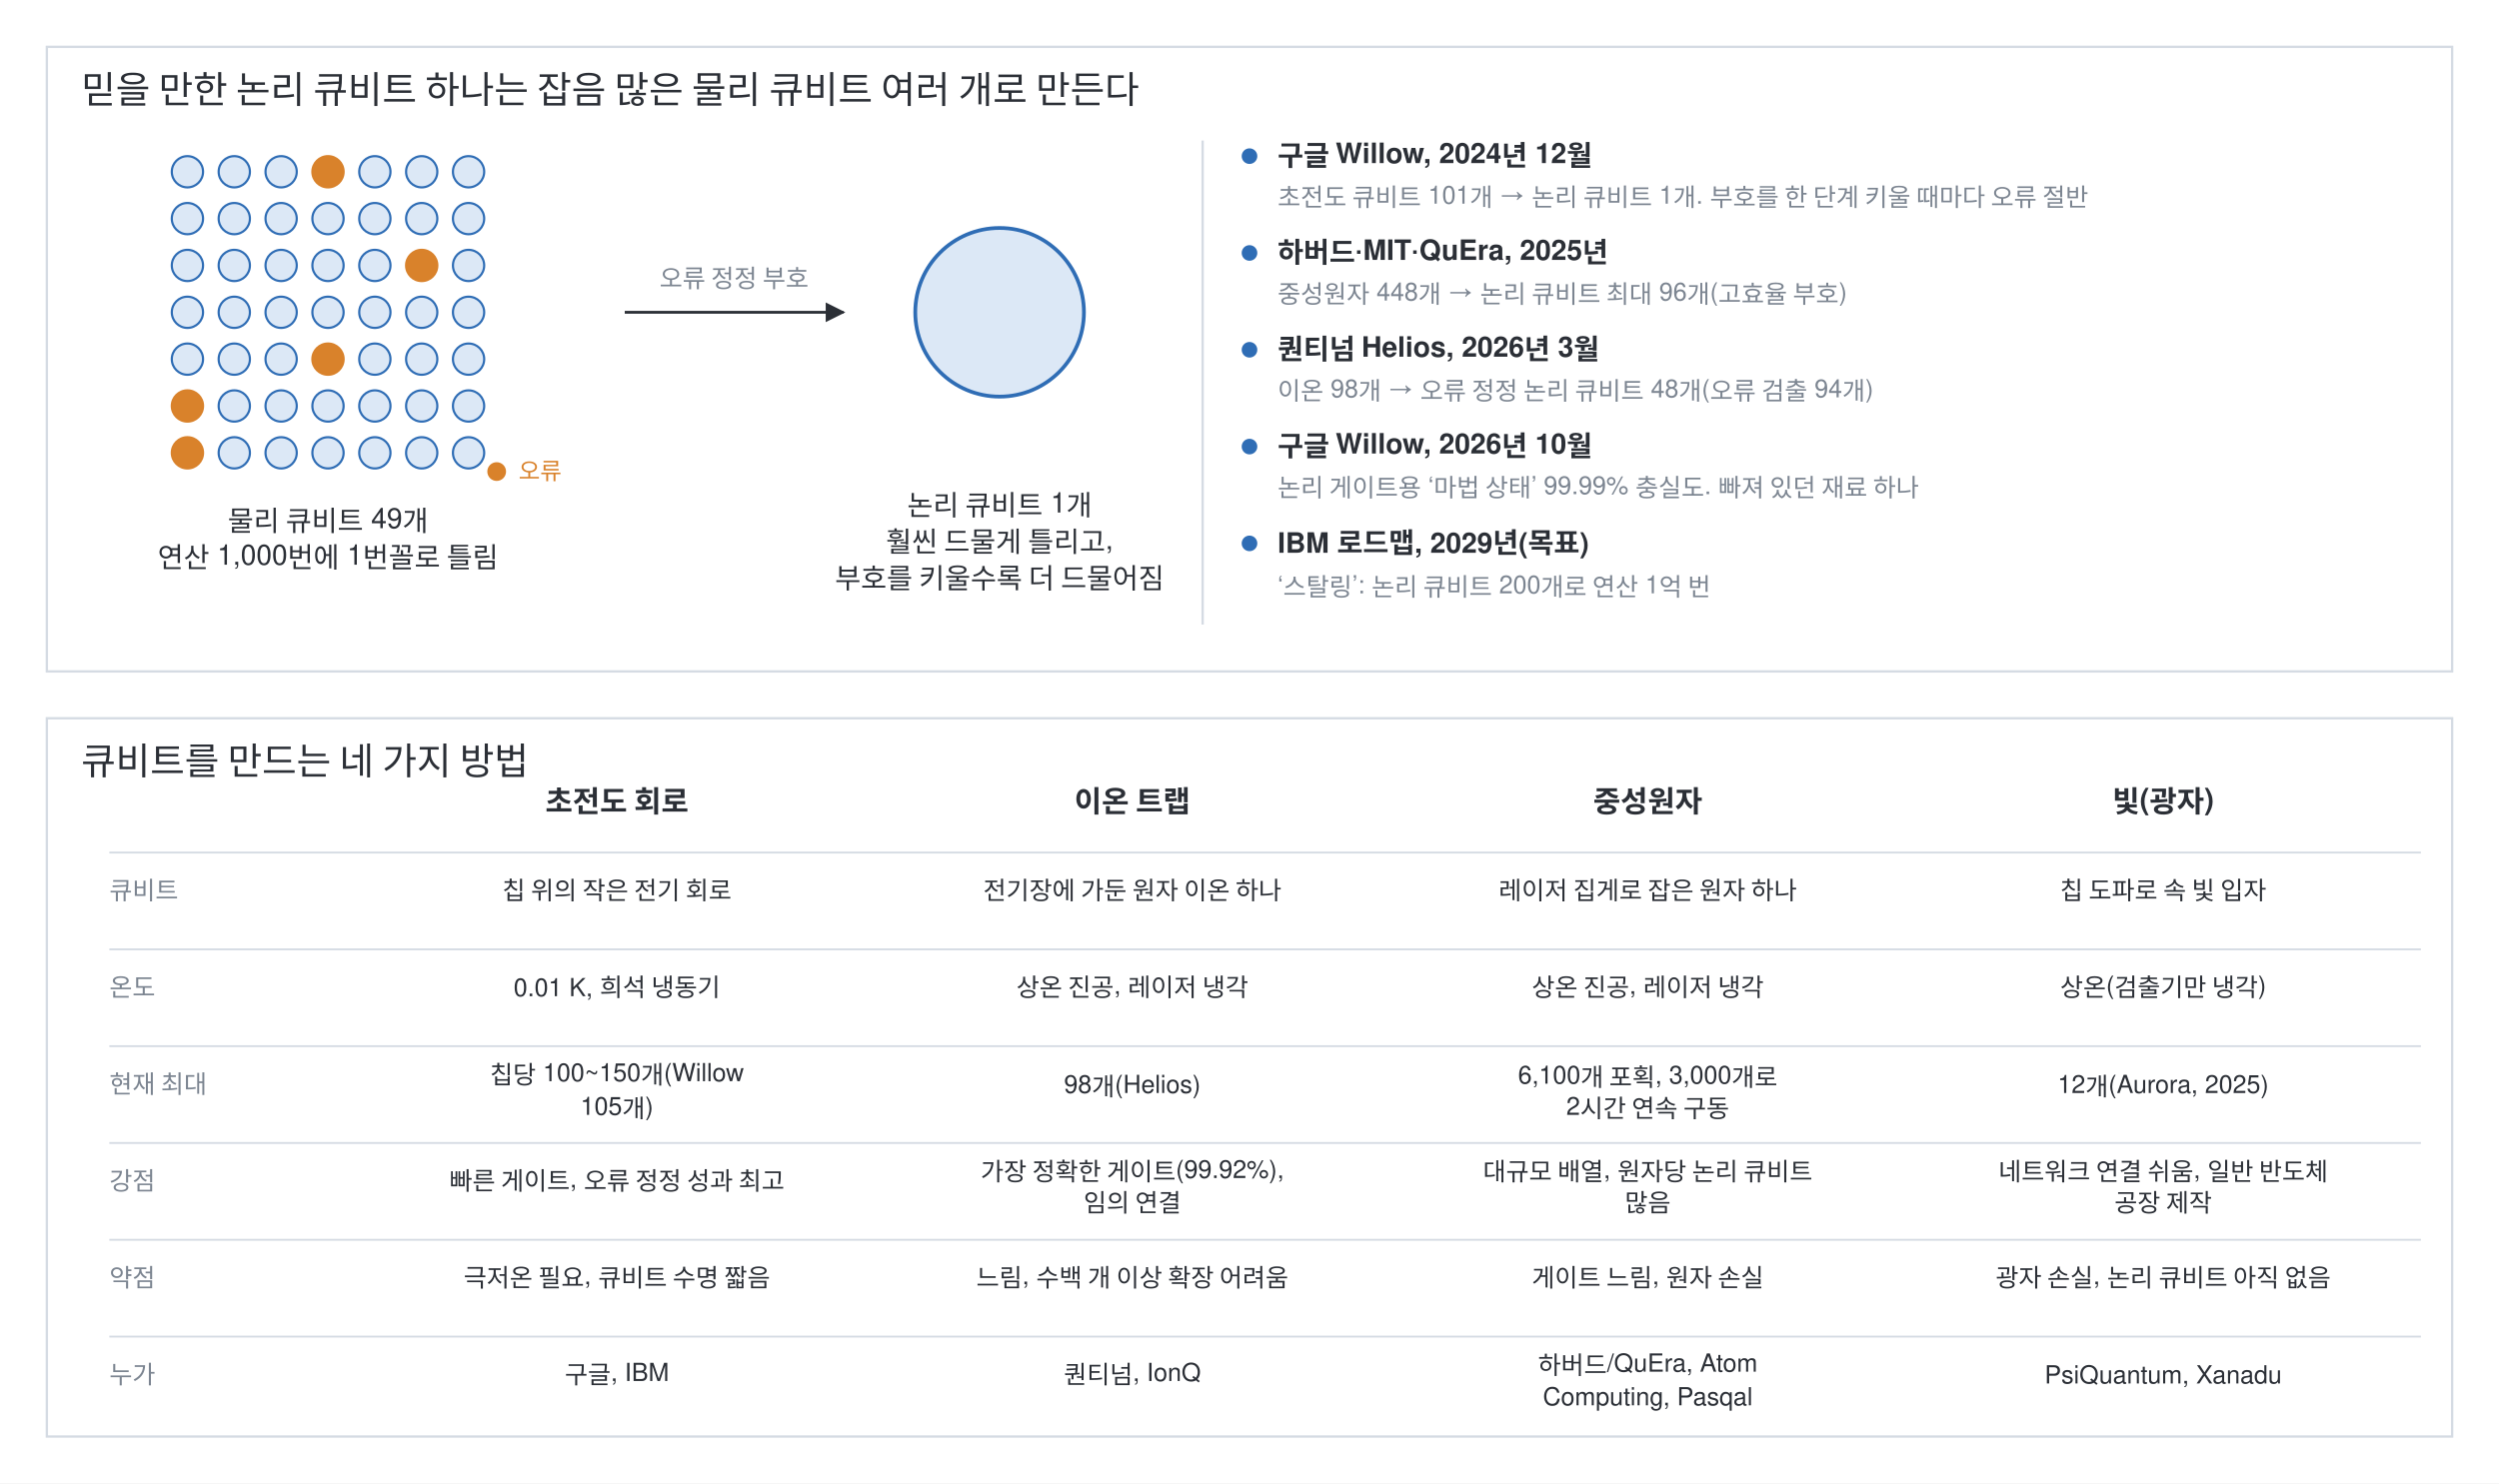
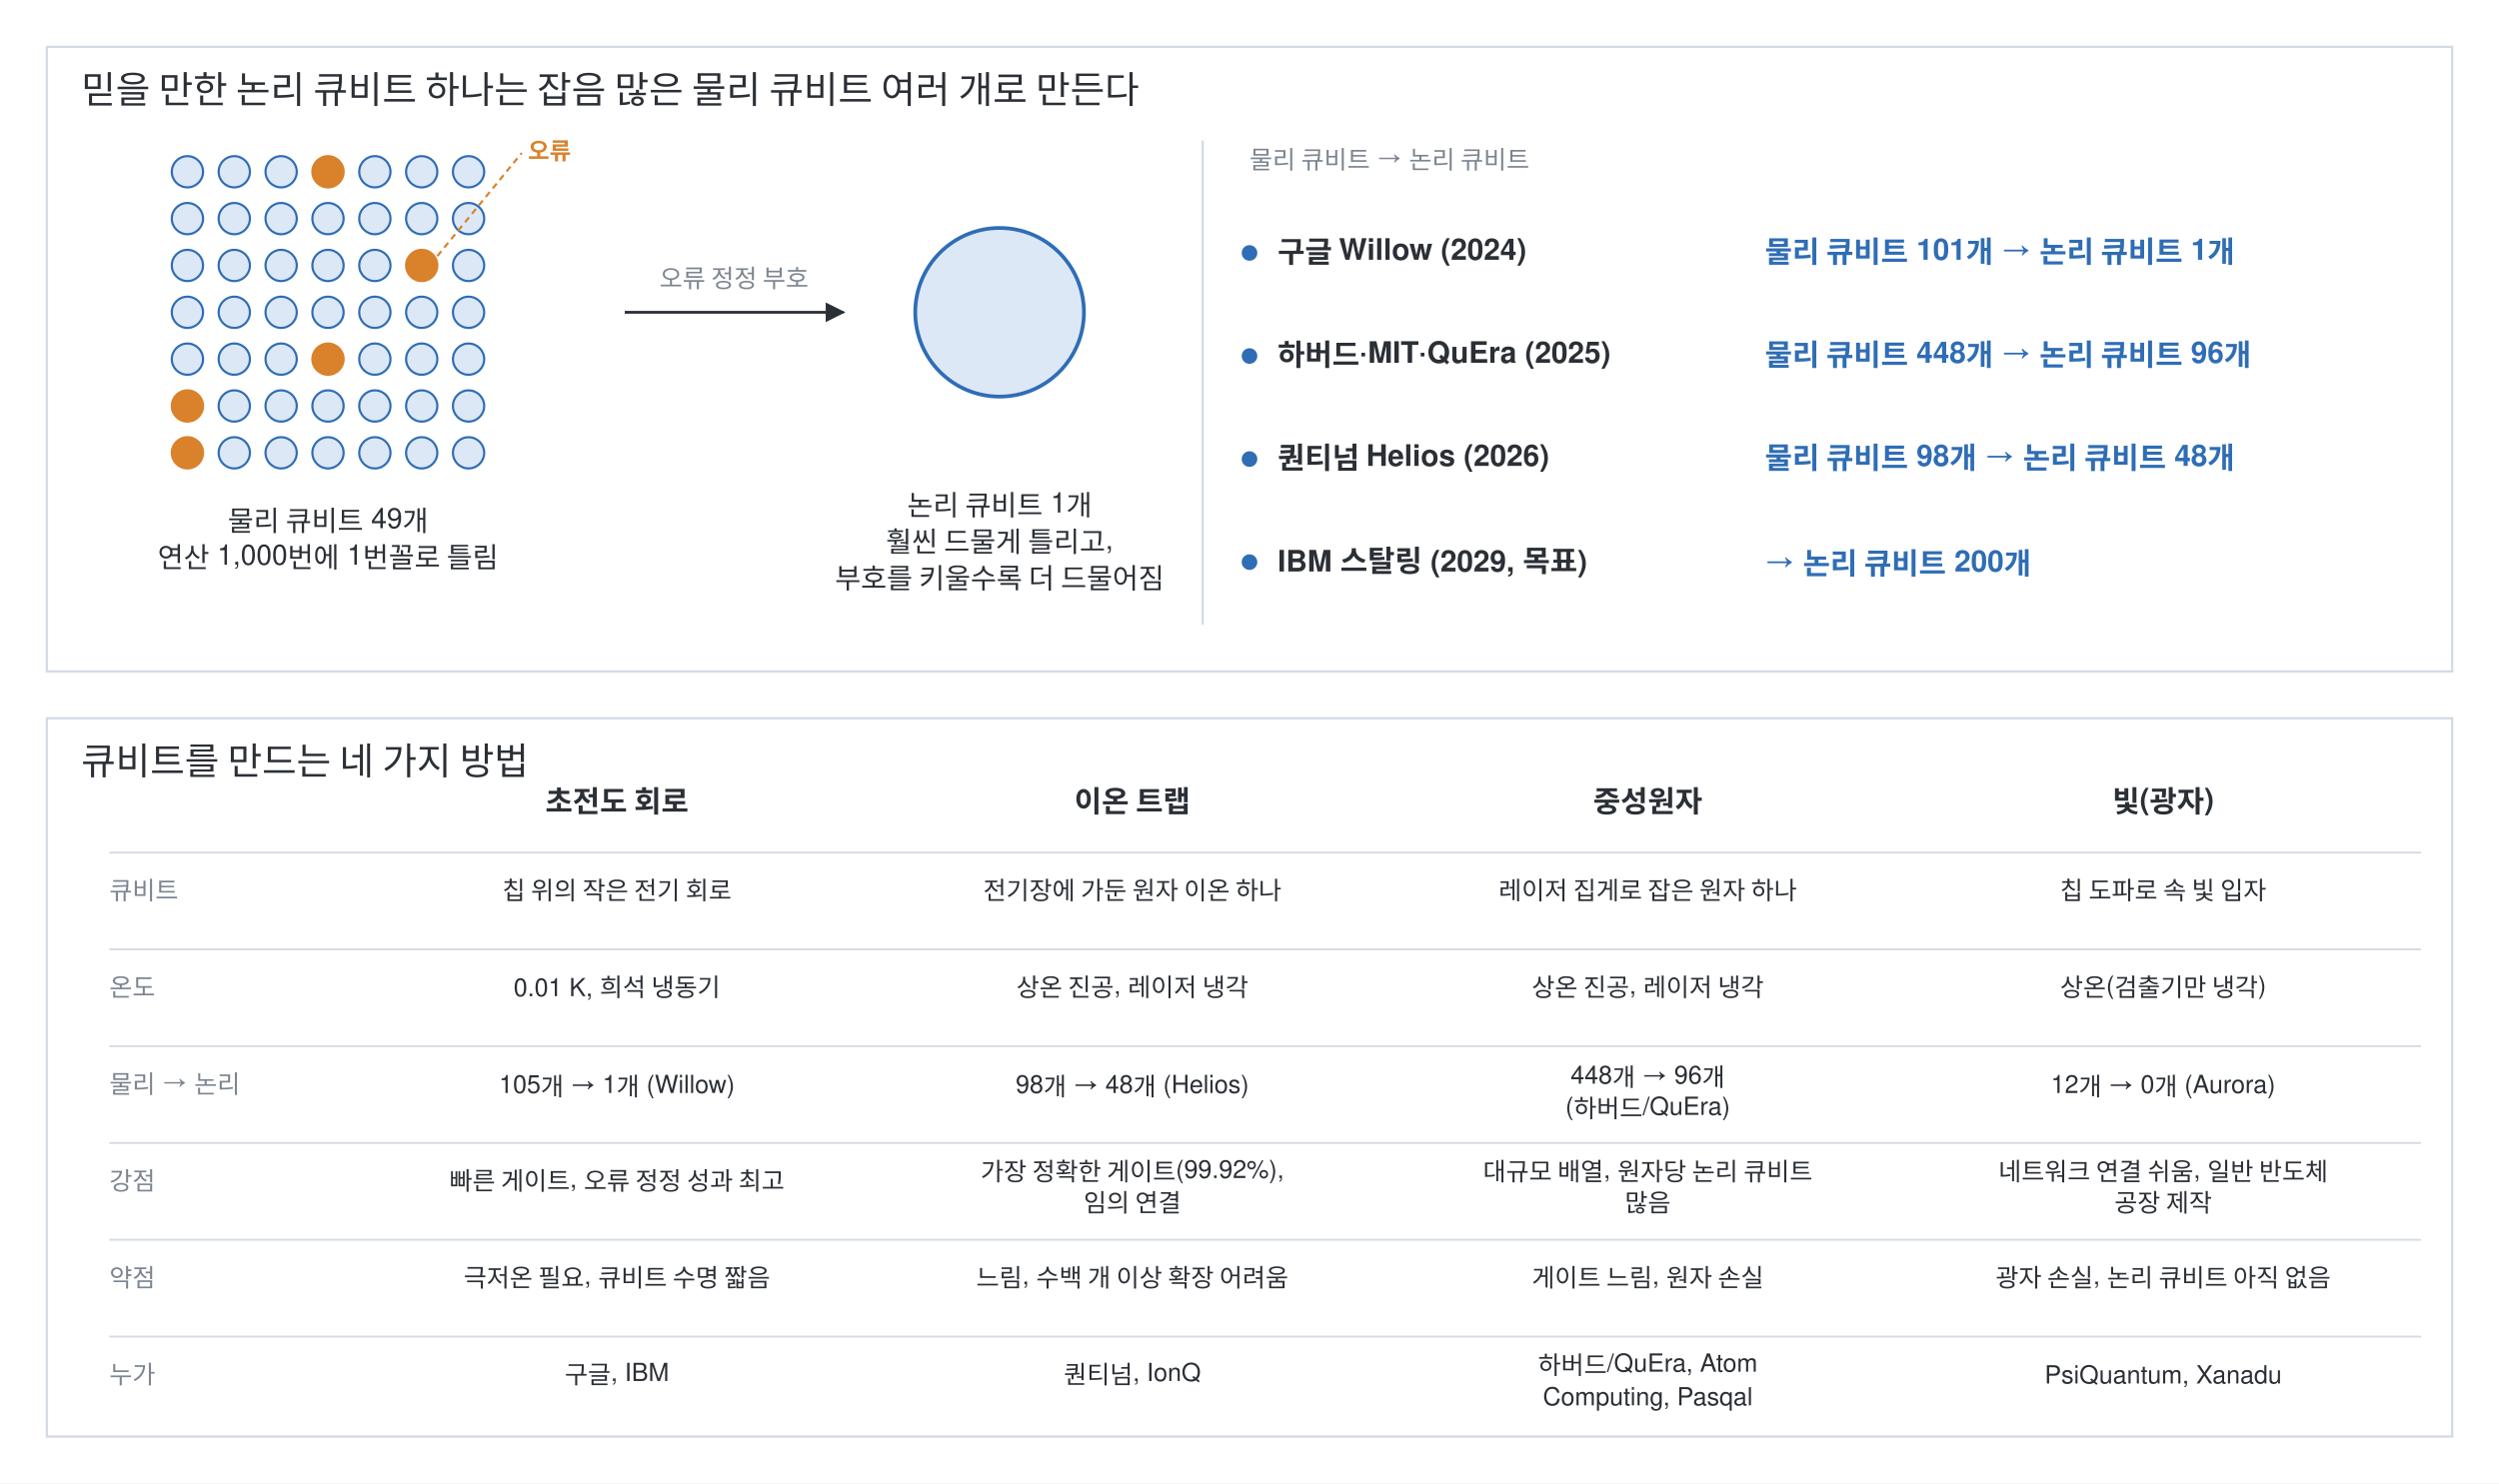
<svg xmlns="http://www.w3.org/2000/svg" viewBox="0 0 1600 950" width="1600" height="950" font-family="Helvetica Neue, Helvetica, Arial, Apple SD Gothic Neo, Malgun Gothic, Noto Sans KR, sans-serif">
  <defs>
    <marker id="ar" viewBox="0 0 10 10" refX="9" refY="5" markerWidth="7" markerHeight="7" orient="auto-start-reverse">
      <path d="M0 0 L10 5 L0 10 Z" fill="#2B2F36" />
    </marker>
    <marker id="arb" viewBox="0 0 10 10" refX="9" refY="5" markerWidth="7" markerHeight="7" orient="auto-start-reverse">
      <path d="M0 0 L10 5 L0 10 Z" fill="#2F6DB5" />
    </marker>
    <marker id="aro" viewBox="0 0 10 10" refX="9" refY="5" markerWidth="7" markerHeight="7" orient="auto-start-reverse">
      <path d="M0 0 L10 5 L0 10 Z" fill="#D9822B" />
    </marker>
  </defs>
  <rect width="1600" height="950" fill="#FFFFFF" />
  <rect x="30" y="30" width="1540" height="400" fill="#FFFFFF" stroke="#D5DBE3" stroke-width="1.5" />
  <text x="52" y="66" font-size="24" fill="#2B2F36" font-weight="400" text-anchor="start">믿을 만한 논리 큐비트 하나는 잡음 많은 물리 큐비트 여러 개로 만든다</text>
  <circle cx="120" cy="110" r="10" fill="#DCE8F6" stroke="#2F6DB5" stroke-width="1.4" />
  <circle cx="120" cy="140" r="10" fill="#DCE8F6" stroke="#2F6DB5" stroke-width="1.4" />
  <circle cx="120" cy="170" r="10" fill="#DCE8F6" stroke="#2F6DB5" stroke-width="1.4" />
  <circle cx="120" cy="200" r="10" fill="#DCE8F6" stroke="#2F6DB5" stroke-width="1.4" />
  <circle cx="120" cy="230" r="10" fill="#DCE8F6" stroke="#2F6DB5" stroke-width="1.4" />
  <circle cx="120" cy="260" r="10" fill="#D9822B" stroke="#D9822B" stroke-width="1.4" />
  <circle cx="120" cy="290" r="10" fill="#D9822B" stroke="#D9822B" stroke-width="1.4" />
  <circle cx="150" cy="110" r="10" fill="#DCE8F6" stroke="#2F6DB5" stroke-width="1.4" />
  <circle cx="150" cy="140" r="10" fill="#DCE8F6" stroke="#2F6DB5" stroke-width="1.4" />
  <circle cx="150" cy="170" r="10" fill="#DCE8F6" stroke="#2F6DB5" stroke-width="1.4" />
  <circle cx="150" cy="200" r="10" fill="#DCE8F6" stroke="#2F6DB5" stroke-width="1.4" />
  <circle cx="150" cy="230" r="10" fill="#DCE8F6" stroke="#2F6DB5" stroke-width="1.4" />
  <circle cx="150" cy="260" r="10" fill="#DCE8F6" stroke="#2F6DB5" stroke-width="1.4" />
  <circle cx="150" cy="290" r="10" fill="#DCE8F6" stroke="#2F6DB5" stroke-width="1.4" />
  <circle cx="180" cy="110" r="10" fill="#DCE8F6" stroke="#2F6DB5" stroke-width="1.4" />
  <circle cx="180" cy="140" r="10" fill="#DCE8F6" stroke="#2F6DB5" stroke-width="1.4" />
  <circle cx="180" cy="170" r="10" fill="#DCE8F6" stroke="#2F6DB5" stroke-width="1.4" />
  <circle cx="180" cy="200" r="10" fill="#DCE8F6" stroke="#2F6DB5" stroke-width="1.4" />
  <circle cx="180" cy="230" r="10" fill="#DCE8F6" stroke="#2F6DB5" stroke-width="1.4" />
  <circle cx="180" cy="260" r="10" fill="#DCE8F6" stroke="#2F6DB5" stroke-width="1.4" />
  <circle cx="180" cy="290" r="10" fill="#DCE8F6" stroke="#2F6DB5" stroke-width="1.4" />
  <circle cx="210" cy="110" r="10" fill="#D9822B" stroke="#D9822B" stroke-width="1.4" />
  <circle cx="210" cy="140" r="10" fill="#DCE8F6" stroke="#2F6DB5" stroke-width="1.4" />
  <circle cx="210" cy="170" r="10" fill="#DCE8F6" stroke="#2F6DB5" stroke-width="1.4" />
  <circle cx="210" cy="200" r="10" fill="#DCE8F6" stroke="#2F6DB5" stroke-width="1.4" />
  <circle cx="210" cy="230" r="10" fill="#D9822B" stroke="#D9822B" stroke-width="1.4" />
  <circle cx="210" cy="260" r="10" fill="#DCE8F6" stroke="#2F6DB5" stroke-width="1.4" />
  <circle cx="210" cy="290" r="10" fill="#DCE8F6" stroke="#2F6DB5" stroke-width="1.4" />
  <circle cx="240" cy="110" r="10" fill="#DCE8F6" stroke="#2F6DB5" stroke-width="1.4" />
  <circle cx="240" cy="140" r="10" fill="#DCE8F6" stroke="#2F6DB5" stroke-width="1.4" />
  <circle cx="240" cy="170" r="10" fill="#DCE8F6" stroke="#2F6DB5" stroke-width="1.4" />
  <circle cx="240" cy="200" r="10" fill="#DCE8F6" stroke="#2F6DB5" stroke-width="1.4" />
  <circle cx="240" cy="230" r="10" fill="#DCE8F6" stroke="#2F6DB5" stroke-width="1.4" />
  <circle cx="240" cy="260" r="10" fill="#DCE8F6" stroke="#2F6DB5" stroke-width="1.4" />
  <circle cx="240" cy="290" r="10" fill="#DCE8F6" stroke="#2F6DB5" stroke-width="1.4" />
  <circle cx="270" cy="110" r="10" fill="#DCE8F6" stroke="#2F6DB5" stroke-width="1.4" />
  <circle cx="270" cy="140" r="10" fill="#DCE8F6" stroke="#2F6DB5" stroke-width="1.4" />
  <circle cx="270" cy="170" r="10" fill="#D9822B" stroke="#D9822B" stroke-width="1.4" />
  <circle cx="270" cy="200" r="10" fill="#DCE8F6" stroke="#2F6DB5" stroke-width="1.4" />
  <circle cx="270" cy="230" r="10" fill="#DCE8F6" stroke="#2F6DB5" stroke-width="1.4" />
  <circle cx="270" cy="260" r="10" fill="#DCE8F6" stroke="#2F6DB5" stroke-width="1.4" />
  <circle cx="270" cy="290" r="10" fill="#DCE8F6" stroke="#2F6DB5" stroke-width="1.4" />
  <circle cx="300" cy="110" r="10" fill="#DCE8F6" stroke="#2F6DB5" stroke-width="1.4" />
  <circle cx="300" cy="140" r="10" fill="#DCE8F6" stroke="#2F6DB5" stroke-width="1.4" />
  <circle cx="300" cy="170" r="10" fill="#DCE8F6" stroke="#2F6DB5" stroke-width="1.4" />
  <circle cx="300" cy="200" r="10" fill="#DCE8F6" stroke="#2F6DB5" stroke-width="1.4" />
  <circle cx="300" cy="230" r="10" fill="#DCE8F6" stroke="#2F6DB5" stroke-width="1.4" />
  <circle cx="300" cy="260" r="10" fill="#DCE8F6" stroke="#2F6DB5" stroke-width="1.4" />
  <circle cx="300" cy="290" r="10" fill="#DCE8F6" stroke="#2F6DB5" stroke-width="1.4" />
  <text x="210" y="340.0" font-size="18" fill="#2B2F36" font-weight="400" text-anchor="middle">물리 큐비트 49개</text>
  <text x="210" y="363.4" font-size="18" fill="#2B2F36" font-weight="400" text-anchor="middle">연산 1,000번에 1번꼴로 틀림</text>
-   <circle cx="318" cy="302" r="6" fill="#D9822B" />
-   <text x="332" y="307" font-size="15" fill="#D9822B" font-weight="400" text-anchor="start">오류</text>
+   <path d="M280 164 L334 98" fill="none" stroke="#D9822B" stroke-width="1.4" stroke-dasharray="4 3" />
+   <text x="338" y="102" font-size="15" fill="#D9822B" font-weight="600" text-anchor="start">오류</text>
  <line x1="400" y1="200" x2="540" y2="200" stroke="#2B2F36" stroke-width="1.8" marker-end="url(#ar)" />
  <text x="470" y="184" font-size="16" fill="#7C8591" font-weight="400" text-anchor="middle">오류 정정 부호</text>
  <circle cx="640" cy="200" r="54" fill="#DCE8F6" stroke="#2F6DB5" stroke-width="2.4" />
  <text x="640" y="330.0" font-size="18" fill="#2B2F36" font-weight="400" text-anchor="middle">논리 큐비트 1개</text>
  <text x="640" y="353.4" font-size="18" fill="#2B2F36" font-weight="400" text-anchor="middle">훨씬 드물게 틀리고,</text>
  <text x="640" y="376.8" font-size="18" fill="#2B2F36" font-weight="400" text-anchor="middle">부호를 키울수록 더 드물어짐</text>
  <line x1="770" y1="90" x2="770" y2="400" stroke="#D5DBE3" stroke-width="1.5" />
-   <circle cx="800" cy="100" r="5" fill="#2F6DB5" />
-   <text x="818" y="106" font-size="18" fill="#2B2F36" font-weight="600" text-anchor="start">구글 Willow, 2024년 12월</text>
-   <text x="818" y="132" font-size="16" fill="#7C8591" font-weight="400" text-anchor="start">초전도 큐비트 101개 → 논리 큐비트 1개. 부호를 한 단계 키울 때마다 오류 절반</text>
+   <text x="800" y="108" font-size="16" fill="#7C8591" font-weight="400" text-anchor="start">물리 큐비트 → 논리 큐비트</text>
  <circle cx="800" cy="162" r="5" fill="#2F6DB5" />
-   <text x="818" y="168" font-size="18" fill="#2B2F36" font-weight="600" text-anchor="start">하버드·MIT·QuEra, 2025년</text>
-   <text x="818" y="194" font-size="16" fill="#7C8591" font-weight="400" text-anchor="start">중성원자 448개 → 논리 큐비트 최대 96개(고효율 부호)</text>
-   <circle cx="800" cy="224" r="5" fill="#2F6DB5" />
-   <text x="818" y="230" font-size="18" fill="#2B2F36" font-weight="600" text-anchor="start">퀀티넘 Helios, 2026년 3월</text>
-   <text x="818" y="256" font-size="16" fill="#7C8591" font-weight="400" text-anchor="start">이온 98개 → 오류 정정 논리 큐비트 48개(오류 검출 94개)</text>
-   <circle cx="800" cy="286" r="5" fill="#2F6DB5" />
-   <text x="818" y="292" font-size="18" fill="#2B2F36" font-weight="600" text-anchor="start">구글 Willow, 2026년 10월</text>
-   <text x="818" y="318" font-size="16" fill="#7C8591" font-weight="400" text-anchor="start">논리 게이트용 ‘마법 상태’ 99.99% 충실도. 빠져 있던 재료 하나</text>
-   <circle cx="800" cy="348" r="5" fill="#2F6DB5" />
-   <text x="818" y="354" font-size="18" fill="#2B2F36" font-weight="600" text-anchor="start">IBM 로드맵, 2029년(목표)</text>
-   <text x="818" y="380" font-size="16" fill="#7C8591" font-weight="400" text-anchor="start">‘스탈링’: 논리 큐비트 200개로 연산 1억 번</text>
+   <text x="818" y="168" font-size="19" fill="#2B2F36" font-weight="600" text-anchor="start">구글 Willow (2024)</text>
+   <text x="1130" y="168" font-size="19" fill="#2F6DB5" font-weight="600" text-anchor="start">물리 큐비트 101개 → 논리 큐비트 1개</text>
+   <circle cx="800" cy="228" r="5" fill="#2F6DB5" />
+   <text x="818" y="234" font-size="19" fill="#2B2F36" font-weight="600" text-anchor="start">하버드·MIT·QuEra (2025)</text>
+   <text x="1130" y="234" font-size="19" fill="#2F6DB5" font-weight="600" text-anchor="start">물리 큐비트 448개 → 논리 큐비트 96개</text>
+   <circle cx="800" cy="294" r="5" fill="#2F6DB5" />
+   <text x="818" y="300" font-size="19" fill="#2B2F36" font-weight="600" text-anchor="start">퀀티넘 Helios (2026)</text>
+   <text x="1130" y="300" font-size="19" fill="#2F6DB5" font-weight="600" text-anchor="start">물리 큐비트 98개 → 논리 큐비트 48개</text>
+   <circle cx="800" cy="360" r="5" fill="#2F6DB5" />
+   <text x="818" y="366" font-size="19" fill="#2B2F36" font-weight="600" text-anchor="start">IBM 스탈링 (2029, 목표)</text>
+   <text x="1130" y="366" font-size="19" fill="#2F6DB5" font-weight="600" text-anchor="start">→ 논리 큐비트 200개</text>
  <rect x="30" y="460" width="1540" height="460" fill="#FFFFFF" stroke="#D5DBE3" stroke-width="1.5" />
  <text x="52" y="496" font-size="24" fill="#2B2F36" font-weight="400" text-anchor="start">큐비트를 만드는 네 가지 방법</text>
  <text x="395.0" y="520" font-size="19" fill="#2B2F36" font-weight="600" text-anchor="middle">초전도 회로</text>
  <text x="725.0" y="520" font-size="19" fill="#2B2F36" font-weight="600" text-anchor="middle">이온 트랩</text>
  <text x="1055.0" y="520" font-size="19" fill="#2B2F36" font-weight="600" text-anchor="middle">중성원자</text>
  <text x="1385.0" y="520" font-size="19" fill="#2B2F36" font-weight="600" text-anchor="middle">빛(광자)</text>
  <line x1="70" y1="546" x2="1550" y2="546" stroke="#D5DBE3" stroke-width="1.2" />
  <text x="70" y="576" font-size="16" fill="#7C8591" font-weight="400" text-anchor="start">큐비트</text>
  <text x="395.0" y="576.0" font-size="16" fill="#2B2F36" font-weight="400" text-anchor="middle">칩 위의 작은 전기 회로</text>
  <text x="725.0" y="576.0" font-size="16" fill="#2B2F36" font-weight="400" text-anchor="middle">전기장에 가둔 원자 이온 하나</text>
  <text x="1055.0" y="576.0" font-size="16" fill="#2B2F36" font-weight="400" text-anchor="middle">레이저 집게로 잡은 원자 하나</text>
  <text x="1385.0" y="576.0" font-size="16" fill="#2B2F36" font-weight="400" text-anchor="middle">칩 도파로 속 빛 입자</text>
  <line x1="70" y1="608" x2="1550" y2="608" stroke="#D5DBE3" stroke-width="1.2" />
  <text x="70" y="638" font-size="16" fill="#7C8591" font-weight="400" text-anchor="start">온도</text>
  <text x="395.0" y="638.0" font-size="16" fill="#2B2F36" font-weight="400" text-anchor="middle">0.01 K, 희석 냉동기</text>
  <text x="725.0" y="638.0" font-size="16" fill="#2B2F36" font-weight="400" text-anchor="middle">상온 진공, 레이저 냉각</text>
  <text x="1055.0" y="638.0" font-size="16" fill="#2B2F36" font-weight="400" text-anchor="middle">상온 진공, 레이저 냉각</text>
  <text x="1385.0" y="638.0" font-size="16" fill="#2B2F36" font-weight="400" text-anchor="middle">상온(검출기만 냉각)</text>
  <line x1="70" y1="670" x2="1550" y2="670" stroke="#D5DBE3" stroke-width="1.2" />
-   <text x="70" y="700" font-size="16" fill="#7C8591" font-weight="400" text-anchor="start">현재 최대</text>
-   <text x="395.0" y="694.0" font-size="16" fill="#2B2F36" font-weight="400" text-anchor="middle">칩당 100~150개(Willow</text>
-   <text x="395.0" y="714.0" font-size="16" fill="#2B2F36" font-weight="400" text-anchor="middle">105개)</text>
-   <text x="725.0" y="700.0" font-size="16" fill="#2B2F36" font-weight="400" text-anchor="middle">98개(Helios)</text>
-   <text x="1055.0" y="694.0" font-size="16" fill="#2B2F36" font-weight="400" text-anchor="middle">6,100개 포획, 3,000개로</text>
-   <text x="1055.0" y="714.0" font-size="16" fill="#2B2F36" font-weight="400" text-anchor="middle">2시간 연속 구동</text>
-   <text x="1385.0" y="700.0" font-size="16" fill="#2B2F36" font-weight="400" text-anchor="middle">12개(Aurora, 2025)</text>
+   <text x="70" y="700" font-size="16" fill="#7C8591" font-weight="400" text-anchor="start">물리 → 논리</text>
+   <text x="395.0" y="700.0" font-size="16" fill="#2B2F36" font-weight="400" text-anchor="middle">105개 → 1개 (Willow)</text>
+   <text x="725.0" y="700.0" font-size="16" fill="#2B2F36" font-weight="400" text-anchor="middle">98개 → 48개 (Helios)</text>
+   <text x="1055.0" y="694.0" font-size="16" fill="#2B2F36" font-weight="400" text-anchor="middle">448개 → 96개</text>
+   <text x="1055.0" y="714.0" font-size="16" fill="#2B2F36" font-weight="400" text-anchor="middle">(하버드/QuEra)</text>
+   <text x="1385.0" y="700.0" font-size="16" fill="#2B2F36" font-weight="400" text-anchor="middle">12개 → 0개 (Aurora)</text>
  <line x1="70" y1="732" x2="1550" y2="732" stroke="#D5DBE3" stroke-width="1.2" />
  <text x="70" y="762" font-size="16" fill="#7C8591" font-weight="400" text-anchor="start">강점</text>
  <text x="395.0" y="762.0" font-size="16" fill="#2B2F36" font-weight="400" text-anchor="middle">빠른 게이트, 오류 정정 성과 최고</text>
  <text x="725.0" y="756.0" font-size="16" fill="#2B2F36" font-weight="400" text-anchor="middle">가장 정확한 게이트(99.92%),</text>
  <text x="725.0" y="776.0" font-size="16" fill="#2B2F36" font-weight="400" text-anchor="middle">임의 연결</text>
  <text x="1055.0" y="756.0" font-size="16" fill="#2B2F36" font-weight="400" text-anchor="middle">대규모 배열, 원자당 논리 큐비트</text>
  <text x="1055.0" y="776.0" font-size="16" fill="#2B2F36" font-weight="400" text-anchor="middle">많음</text>
  <text x="1385.0" y="756.0" font-size="16" fill="#2B2F36" font-weight="400" text-anchor="middle">네트워크 연결 쉬움, 일반 반도체</text>
  <text x="1385.0" y="776.0" font-size="16" fill="#2B2F36" font-weight="400" text-anchor="middle">공장 제작</text>
  <line x1="70" y1="794" x2="1550" y2="794" stroke="#D5DBE3" stroke-width="1.2" />
  <text x="70" y="824" font-size="16" fill="#7C8591" font-weight="400" text-anchor="start">약점</text>
  <text x="395.0" y="824.0" font-size="16" fill="#2B2F36" font-weight="400" text-anchor="middle">극저온 필요, 큐비트 수명 짧음</text>
  <text x="725.0" y="824.0" font-size="16" fill="#2B2F36" font-weight="400" text-anchor="middle">느림, 수백 개 이상 확장 어려움</text>
  <text x="1055.0" y="824.0" font-size="16" fill="#2B2F36" font-weight="400" text-anchor="middle">게이트 느림, 원자 손실</text>
  <text x="1385.0" y="824.0" font-size="16" fill="#2B2F36" font-weight="400" text-anchor="middle">광자 손실, 논리 큐비트 아직 없음</text>
  <line x1="70" y1="856" x2="1550" y2="856" stroke="#D5DBE3" stroke-width="1.2" />
  <text x="70" y="886" font-size="16" fill="#7C8591" font-weight="400" text-anchor="start">누가</text>
  <text x="395.0" y="886.0" font-size="16" fill="#2B2F36" font-weight="400" text-anchor="middle">구글, IBM</text>
  <text x="725.0" y="886.0" font-size="16" fill="#2B2F36" font-weight="400" text-anchor="middle">퀀티넘, IonQ</text>
  <text x="1055.0" y="880.0" font-size="16" fill="#2B2F36" font-weight="400" text-anchor="middle">하버드/QuEra, Atom</text>
  <text x="1055.0" y="900.0" font-size="16" fill="#2B2F36" font-weight="400" text-anchor="middle">Computing, Pasqal</text>
  <text x="1385.0" y="886.0" font-size="16" fill="#2B2F36" font-weight="400" text-anchor="middle">PsiQuantum, Xanadu</text>
</svg>
